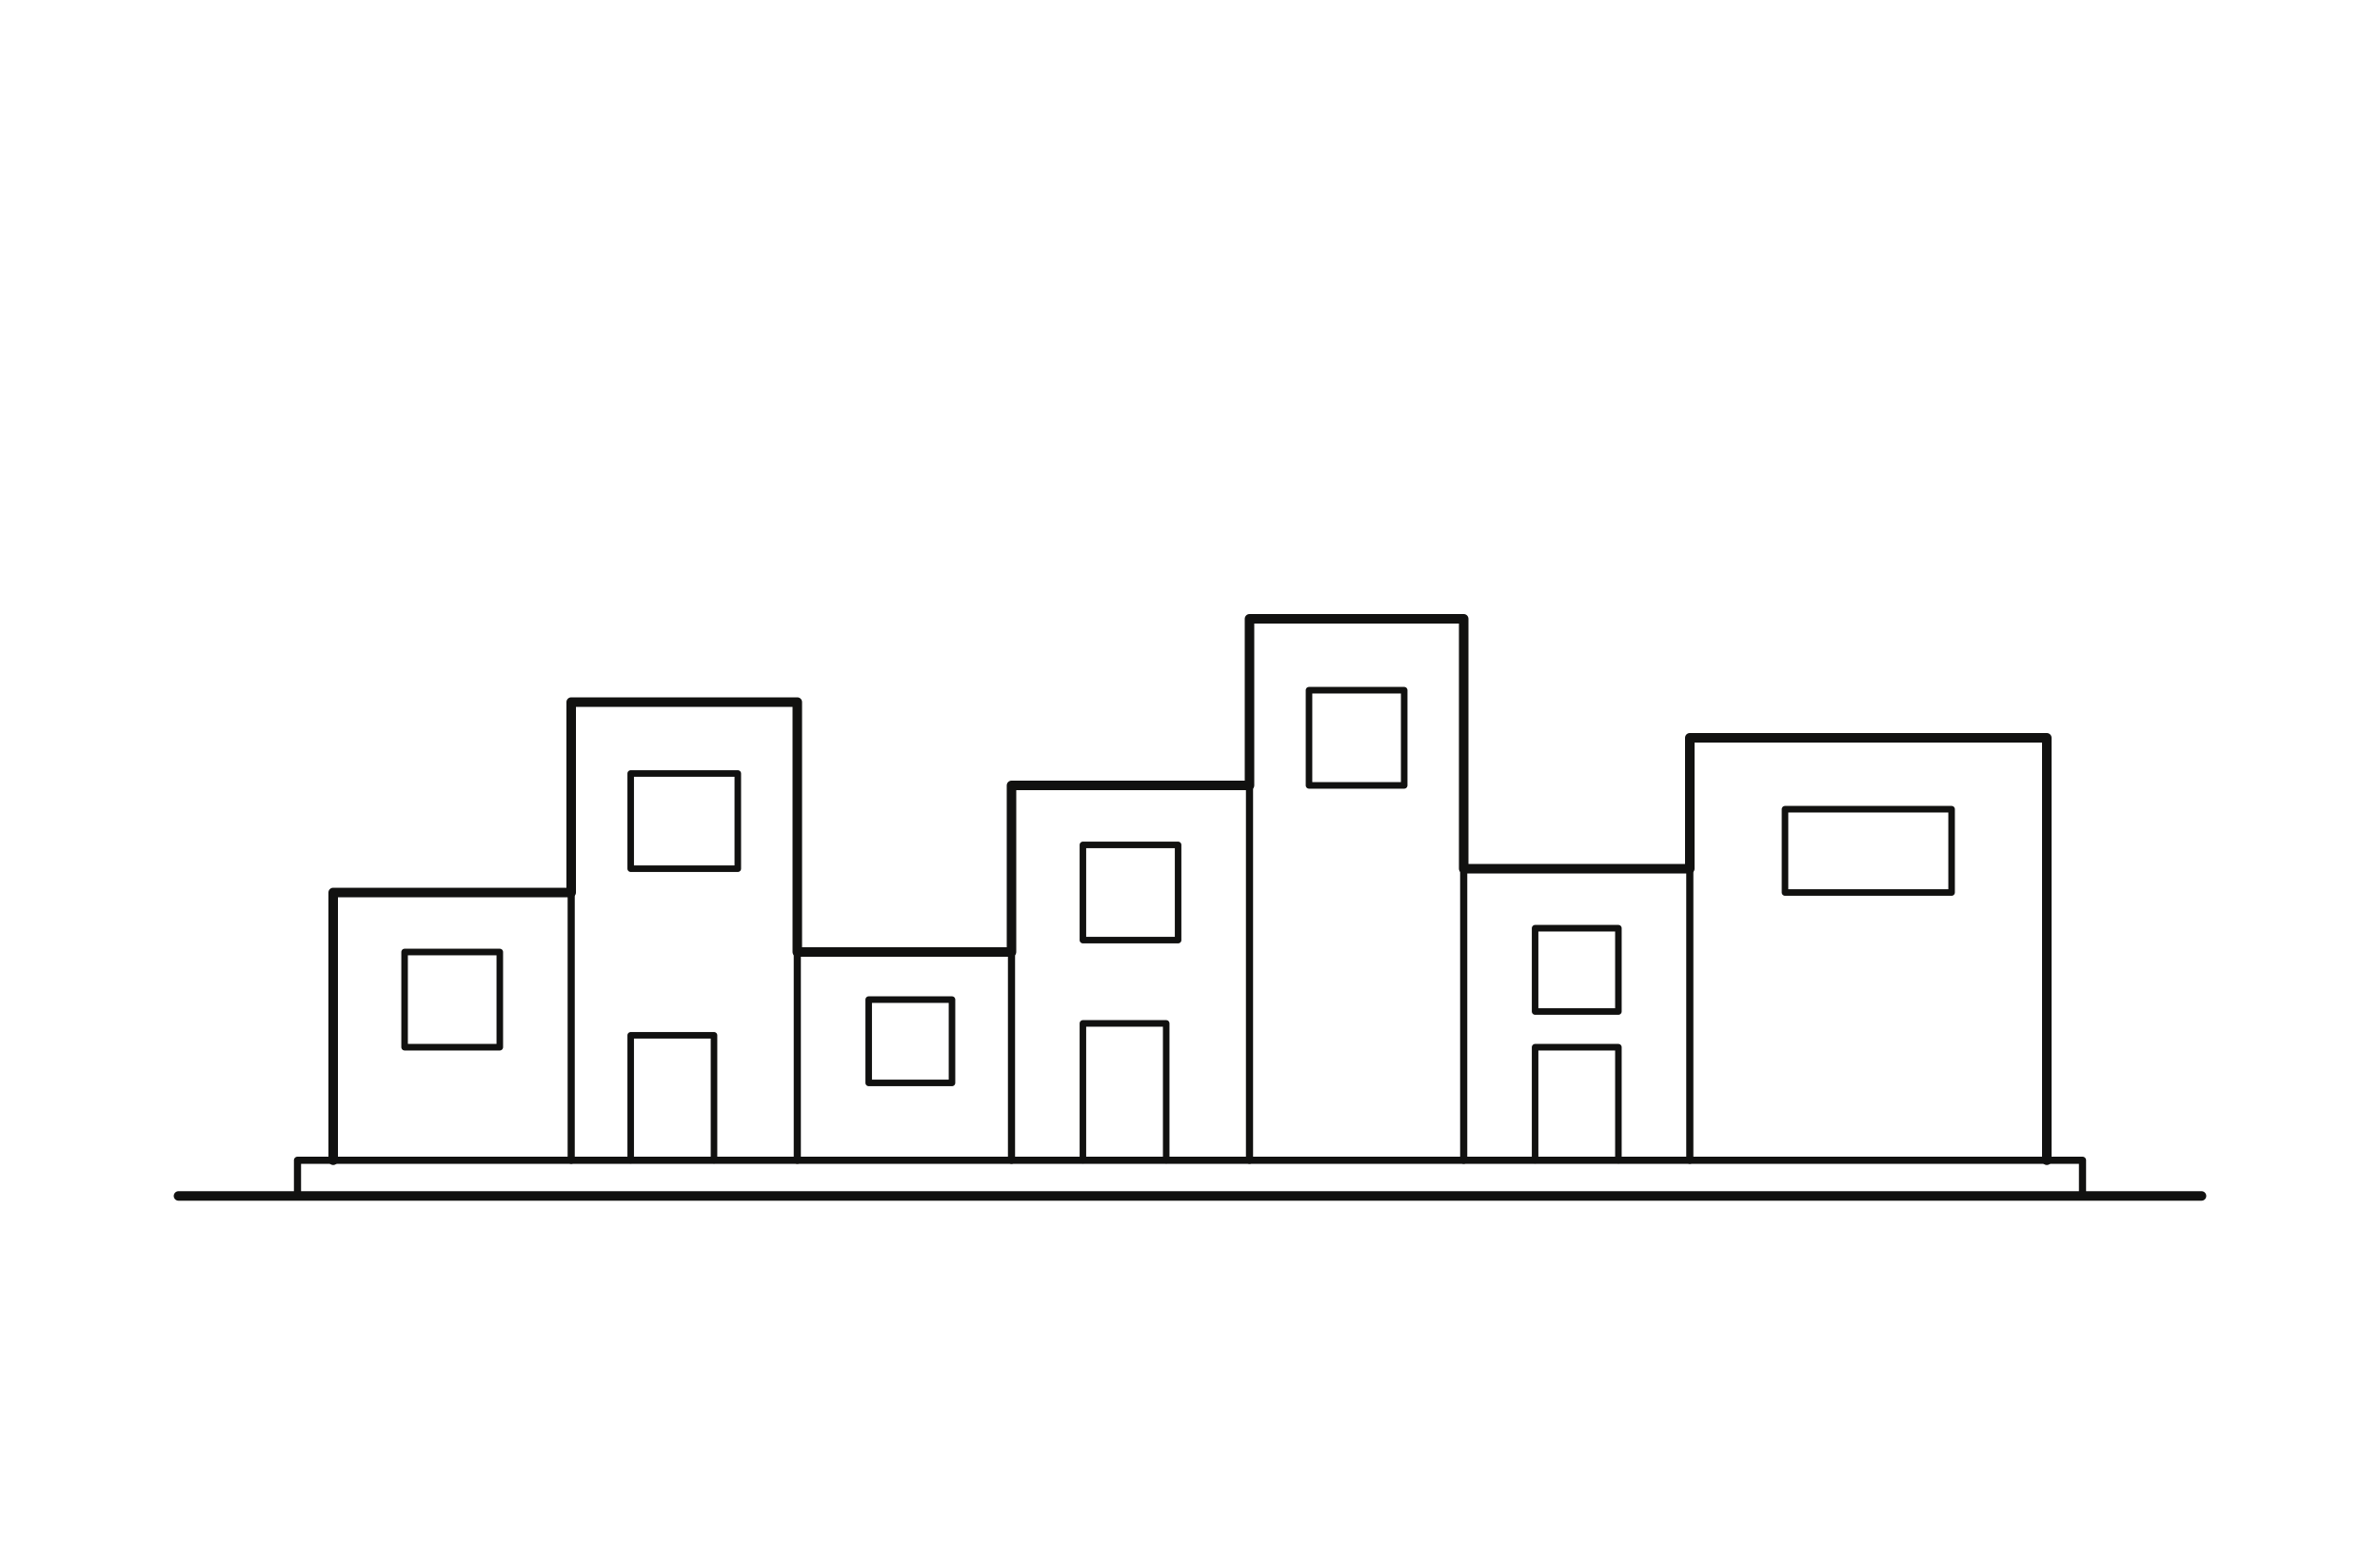
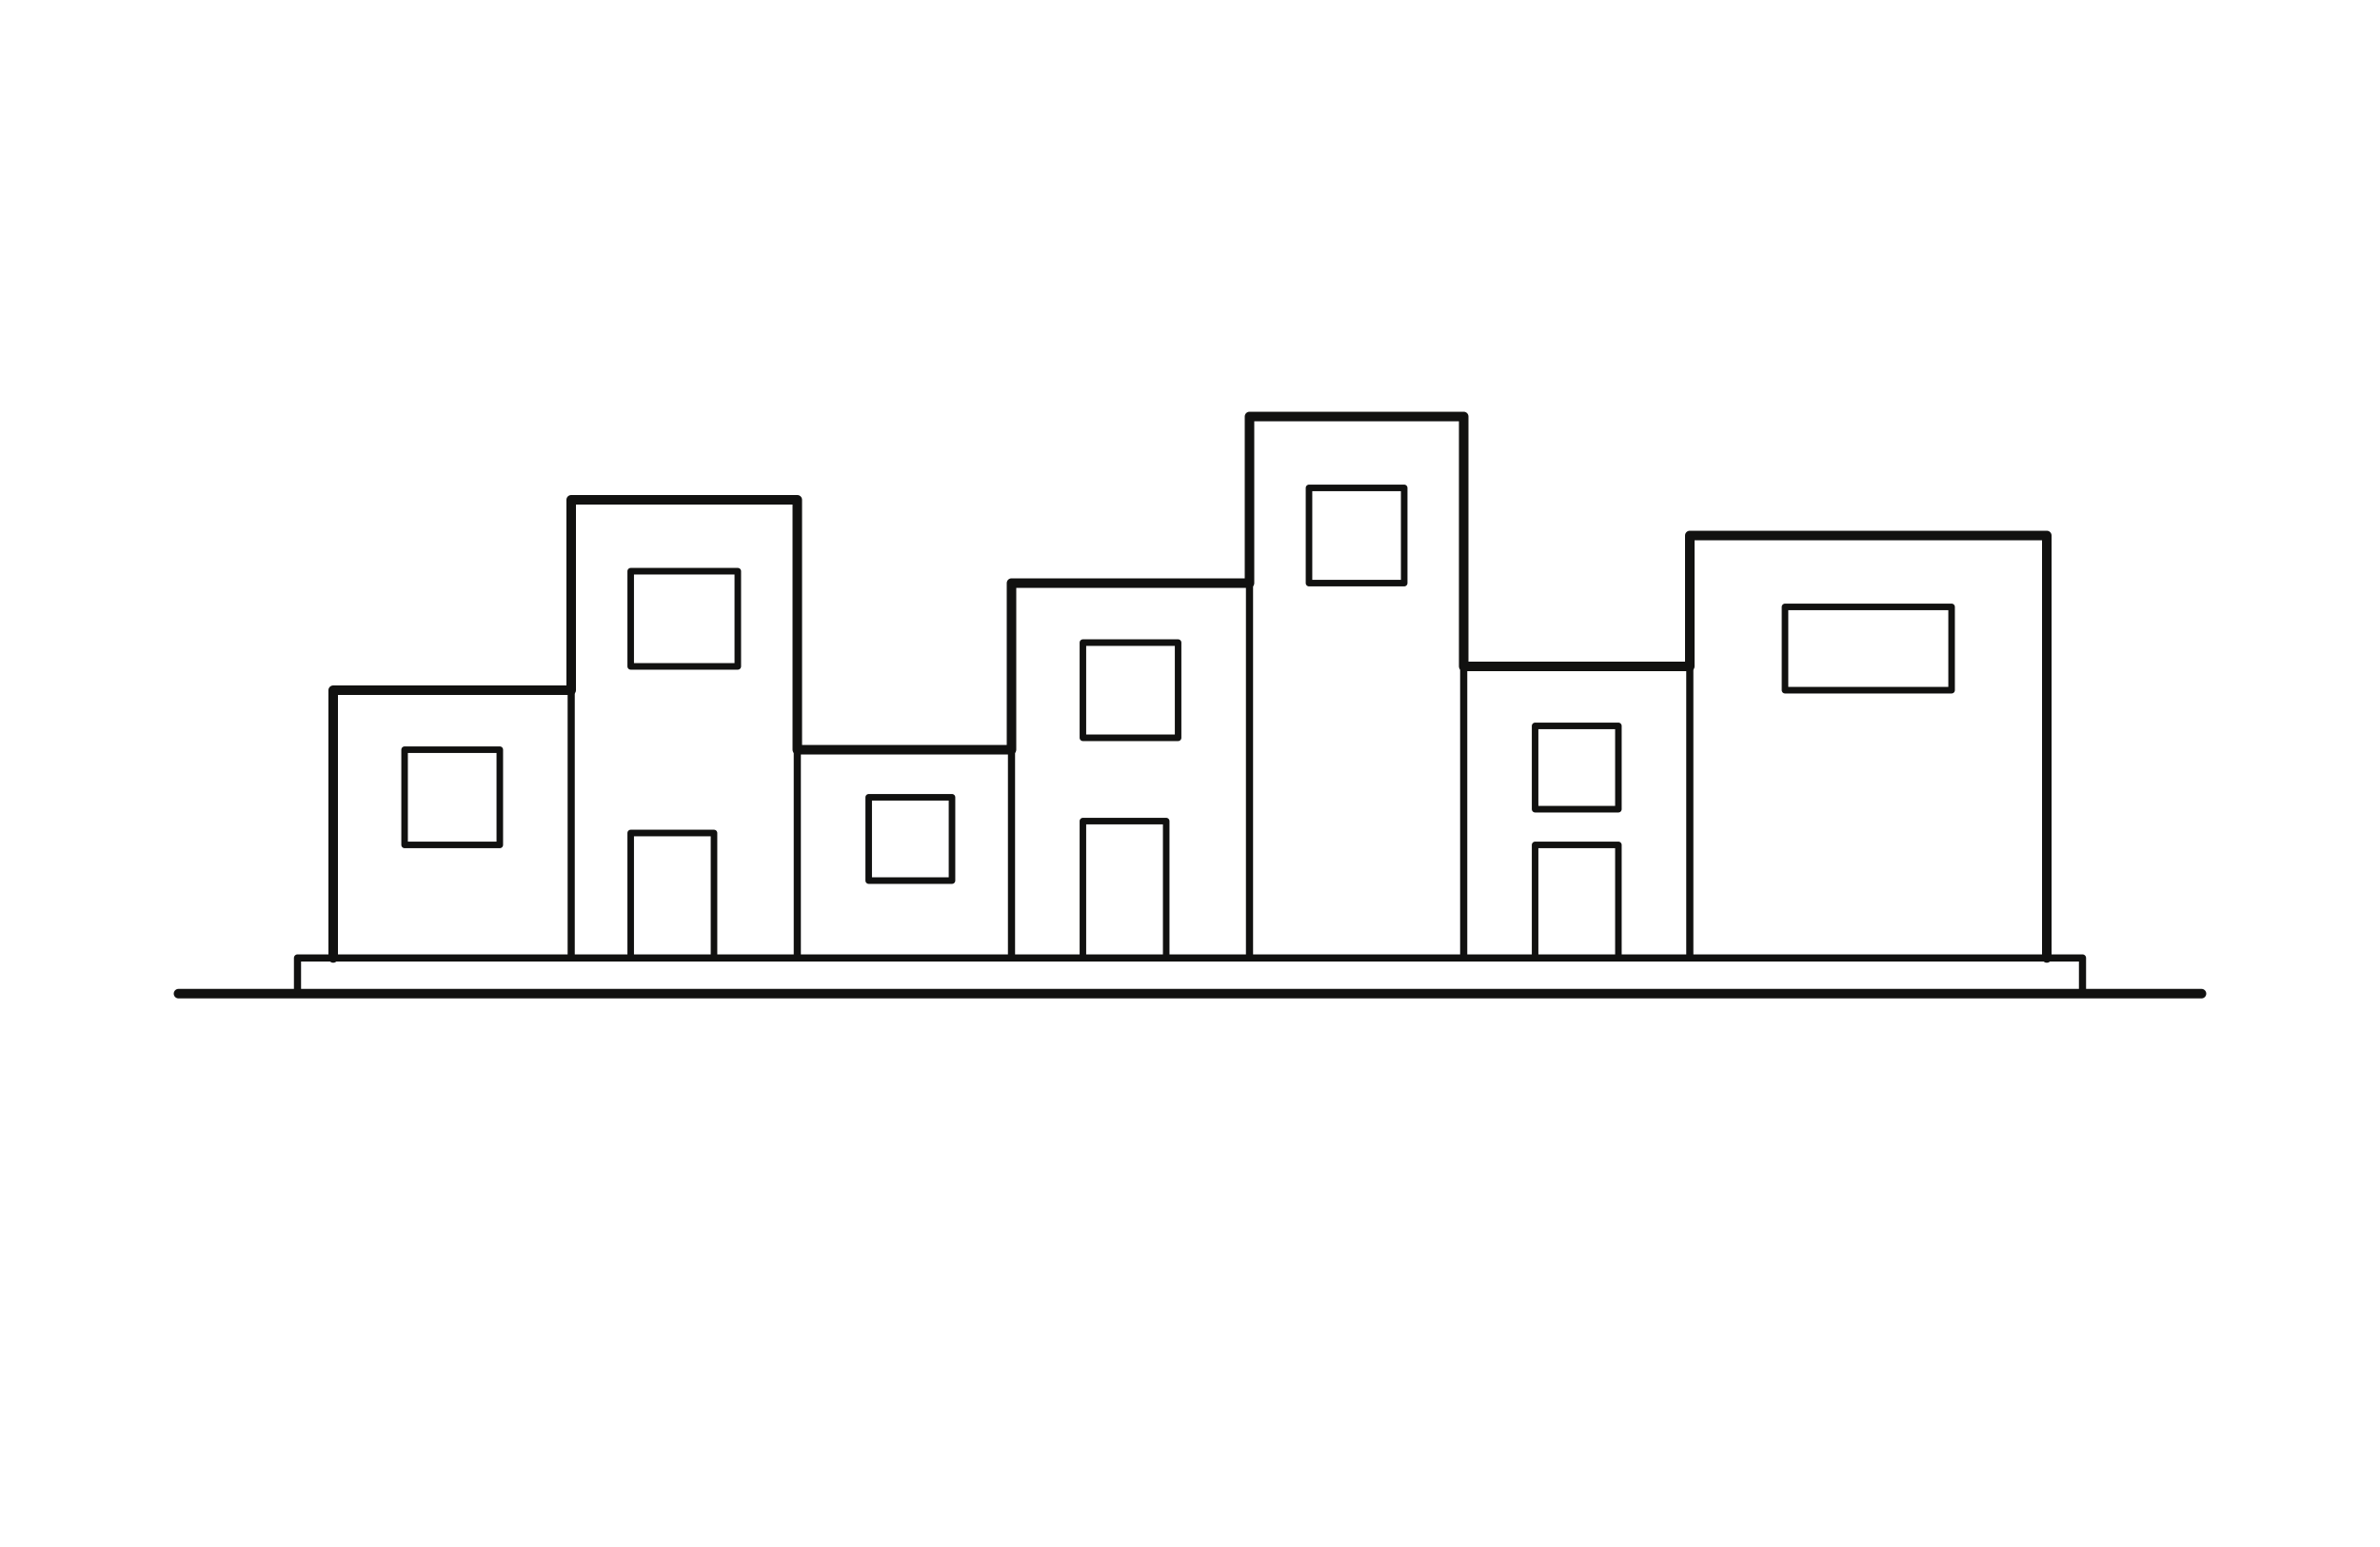
<svg xmlns="http://www.w3.org/2000/svg" viewBox="0 0 400 260" width="400" height="260">
  <rect width="400" height="260" fill="#fff" />
-   <g fill="none" stroke="#111110" stroke-linecap="round" stroke-linejoin="round">
+   <g transform="translate(0.0,-34.0) scale(1.000)" fill="none" stroke="#111110" stroke-linecap="round" stroke-linejoin="round">
    <path d="M30 201 H370" stroke-width="1.6" />
    <path d="M50 201 V195 H350 V201" stroke-width="1.2" />
    <path d="M56 195 V150 H96 V118 H134 V160 H170 V132 H210 V104 H246 V146 H284 V124 H344 V195" stroke-width="1.6" />
    <path d="M96 195 V118 M134 195 V160 M170 195 V132 M210 195 V104 M246 195 V146 M284 195 V124" stroke-width="1.2" />
    <path d="M68 160 H84 V176 H68 Z M106 130 H124 V146 H106 Z M146 168 H160 V182 H146 Z M182 142 H198 V158 H182 Z M220 116 H236 V132 H220 Z M258 156 H272 V170 H258 Z M300 136 H328 V150 H300 Z" stroke-width="1.1" />
    <path d="M106 195 V174 H120 V195 M182 195 V172 H196 V195 M258 195 V176 H272 V195" stroke-width="1.1" />
  </g>
</svg>
